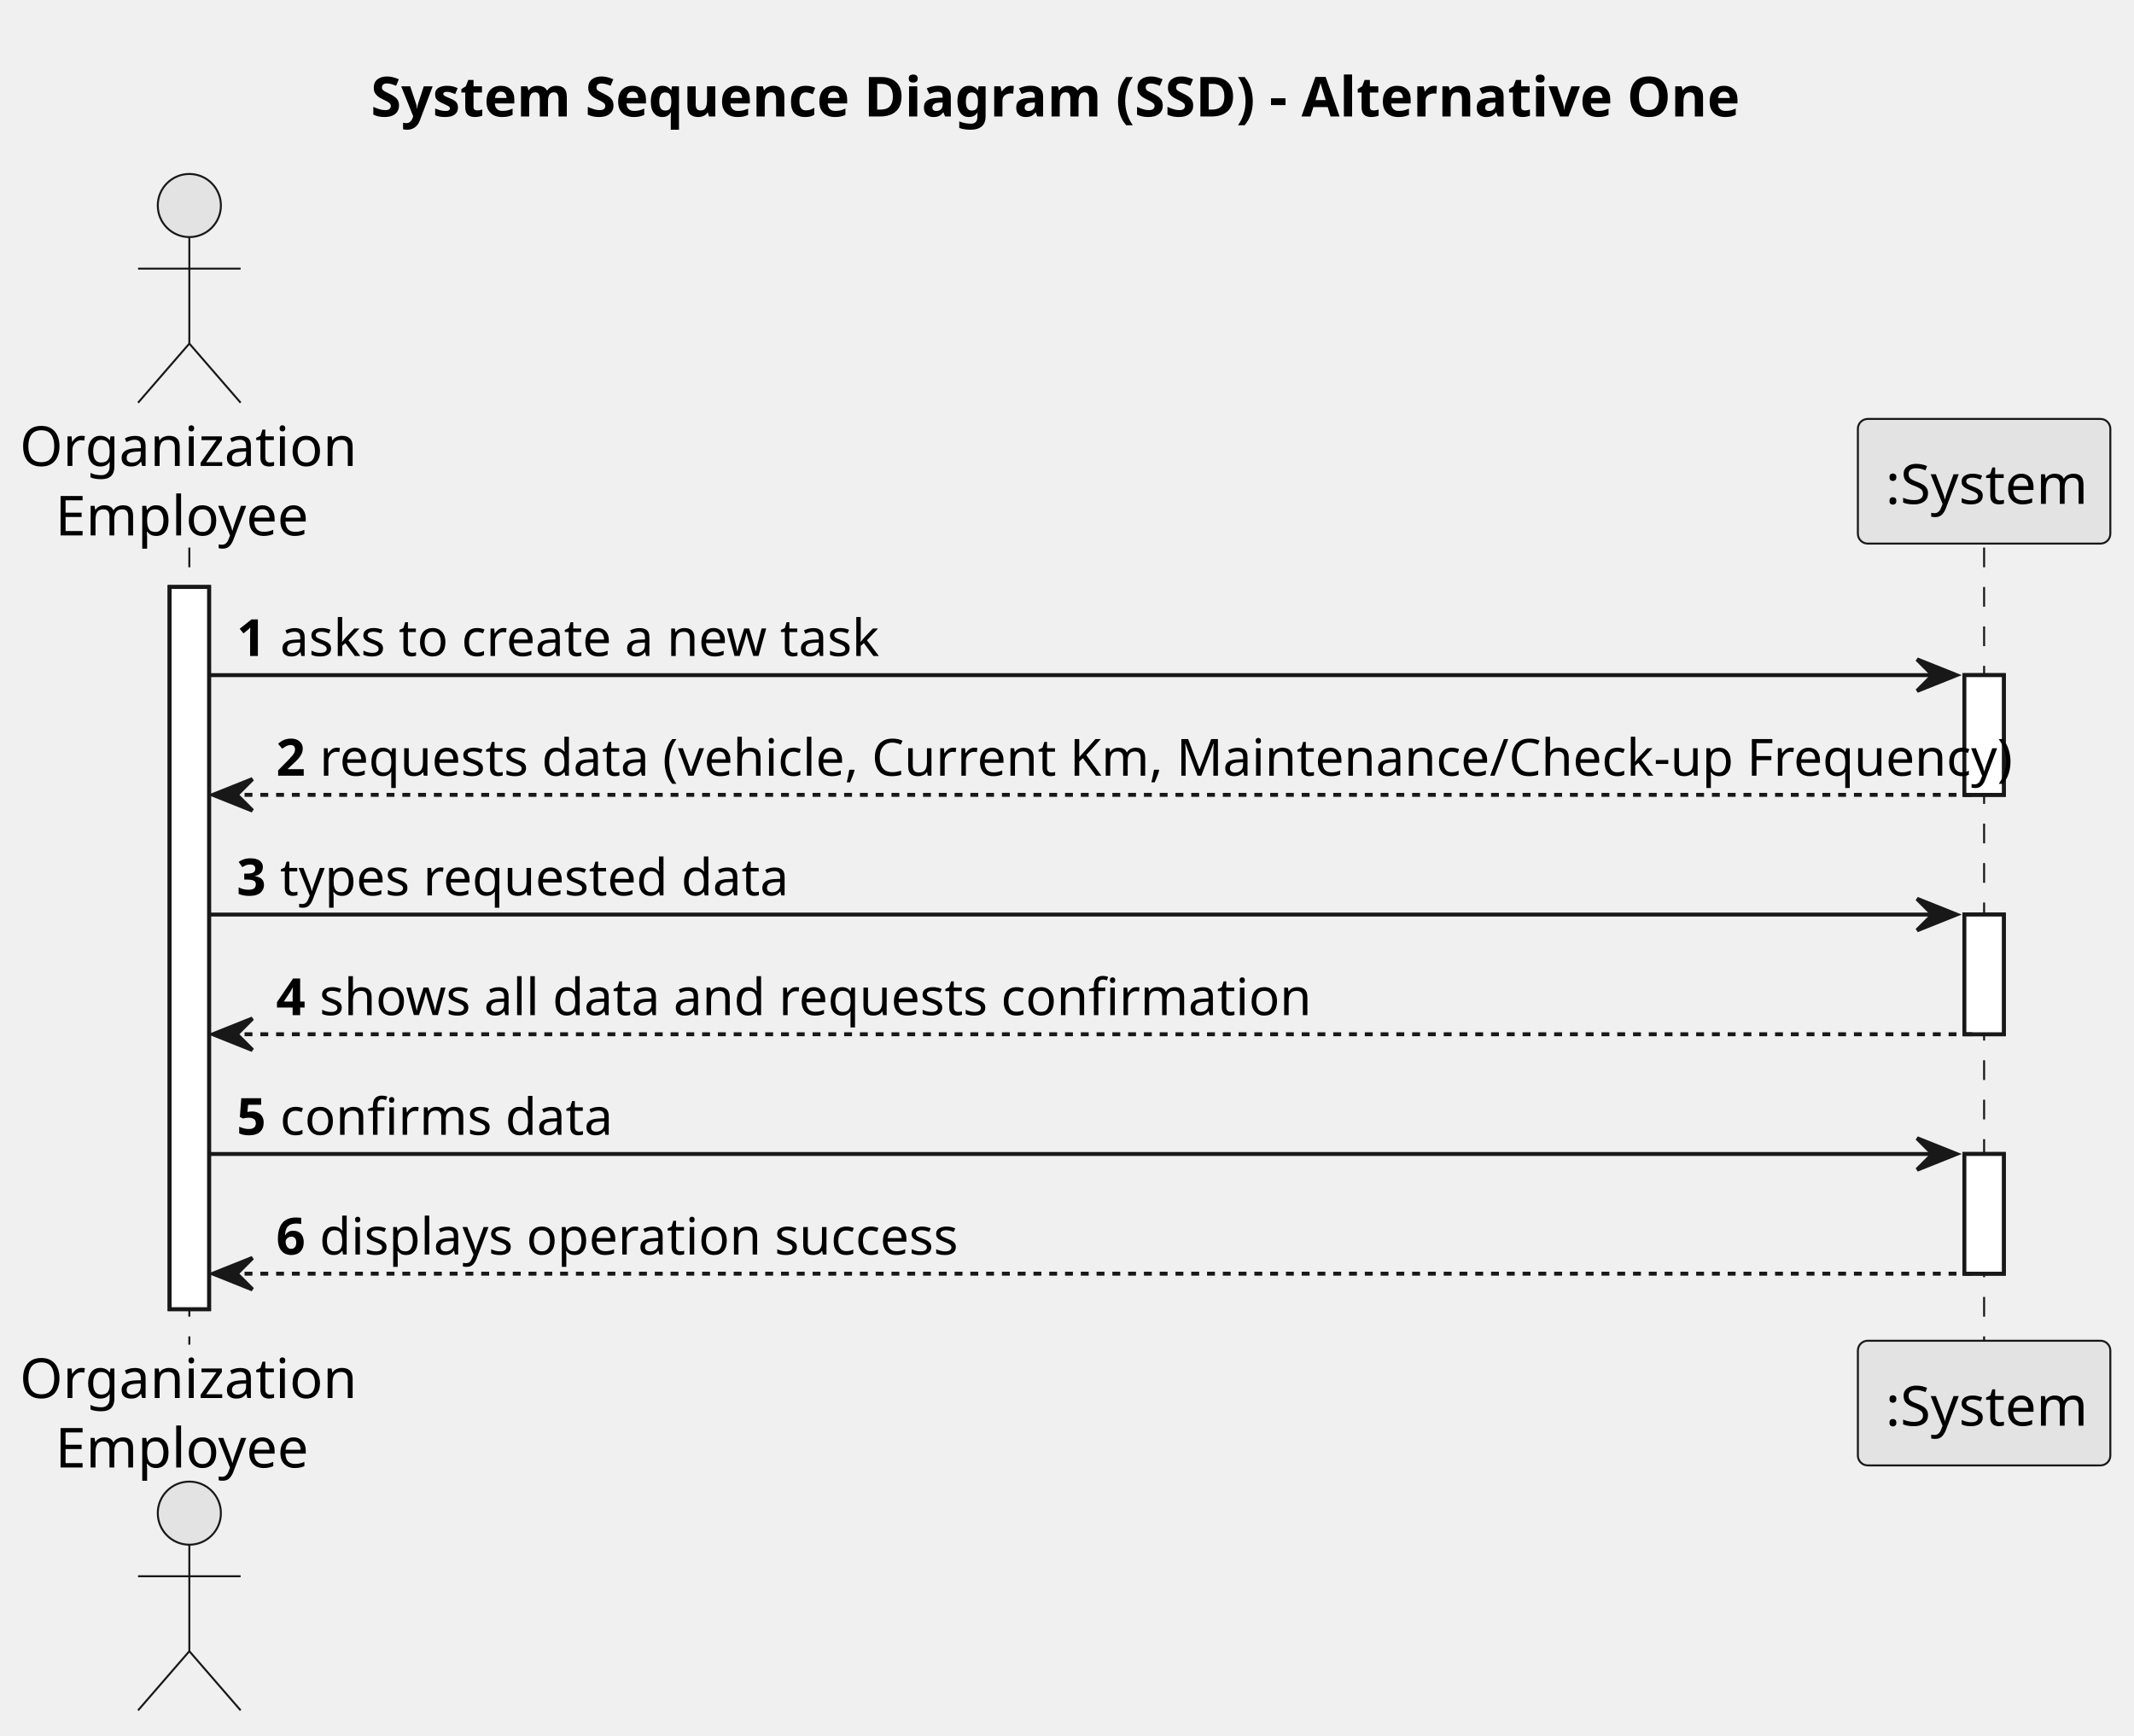
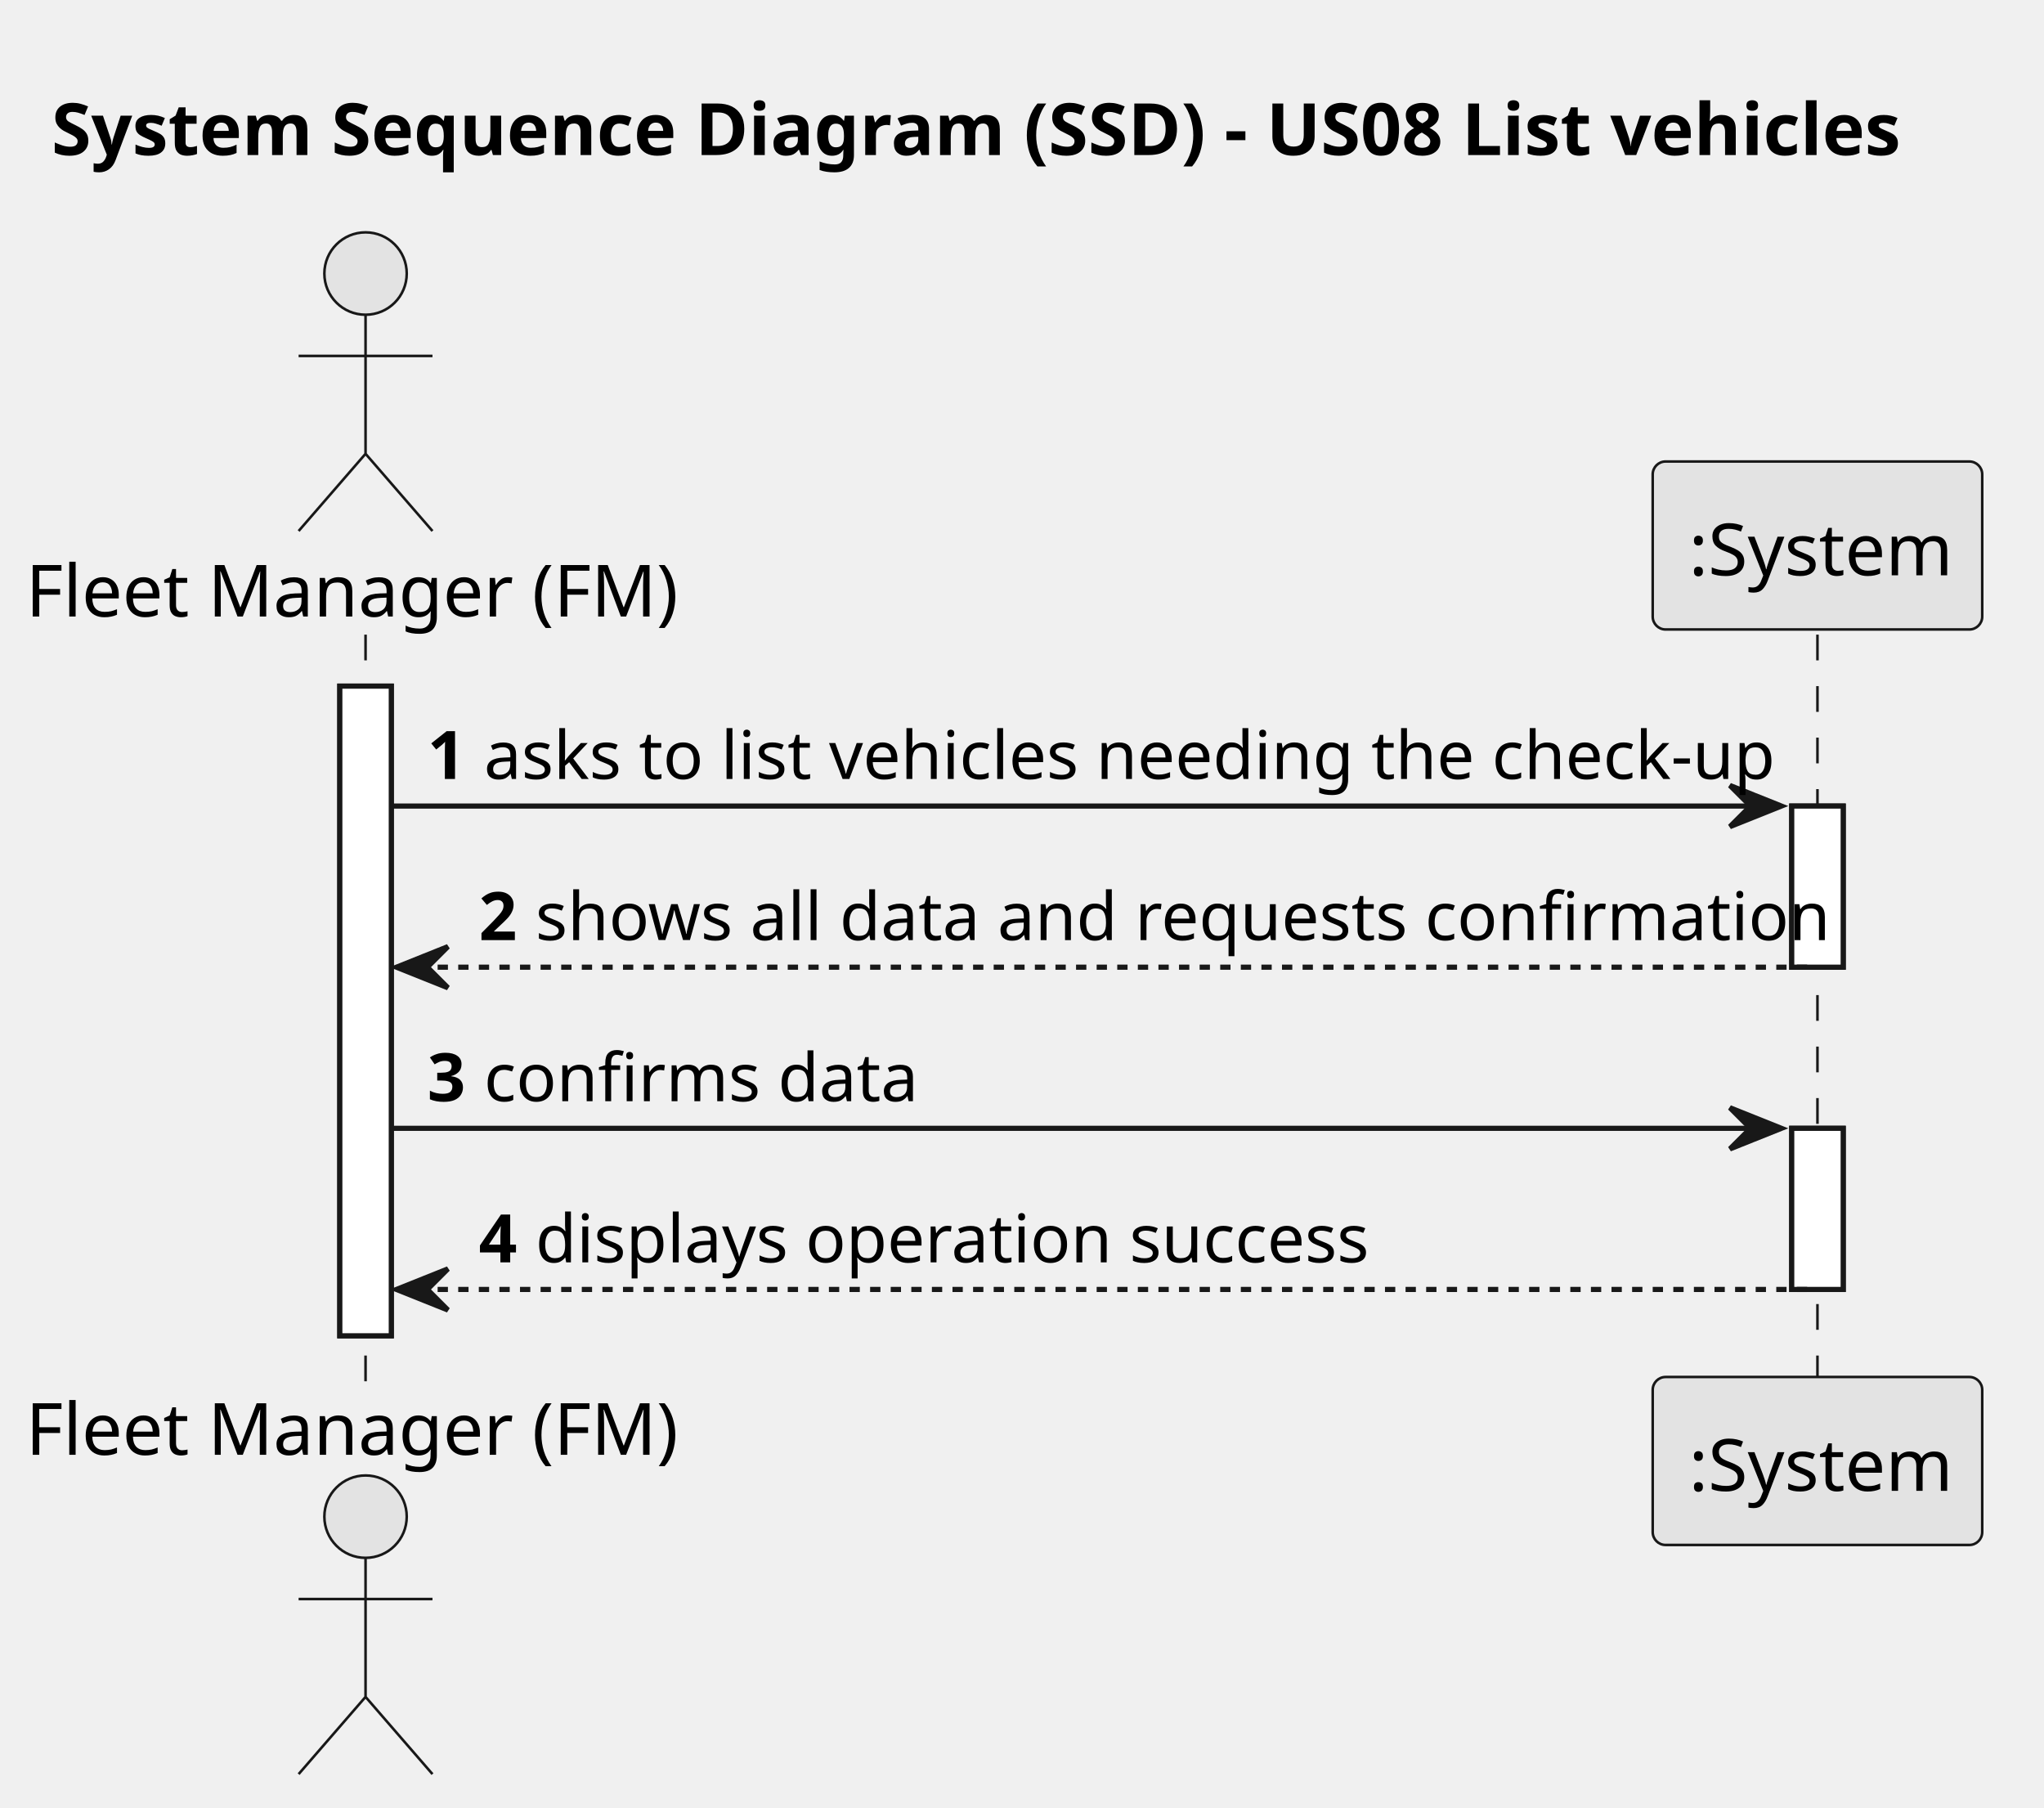
- <svg xmlns="http://www.w3.org/2000/svg" contentStyleType="text/css" height="440px" preserveAspectRatio="none" style="width:541px;height:440px;background:#FFFFFF;" version="1.1" viewBox="0 0 541 440" width="541px" zoomAndPan="magnify">
+ <svg xmlns="http://www.w3.org/2000/svg" contentStyleType="text/css" height="351px" preserveAspectRatio="none" style="width:397px;height:351px;background:#FFFFFF;" version="1.1" viewBox="0 0 397 351" width="397px" zoomAndPan="magnify">
  <defs />
  <g>
-     <rect fill="none" height="27.609" id="_title" style="stroke:none;stroke-width:1.0;" width="361" x="89" y="10" />
-     <text fill="#000000" font-family="sans-serif" font-size="14" font-weight="bold" lengthAdjust="spacing" textLength="351" x="94" y="29.533">System Sequence Diagram (SSD) - Alternative One</text>
-     <rect fill="#FFFFFF" height="183.109" style="stroke:#181818;stroke-width:1.0;" width="10" x="43" y="148.828" />
-     <rect fill="#FFFFFF" height="30.352" style="stroke:#181818;stroke-width:1.0;" width="10" x="498" y="171.18" />
-     <rect fill="#FFFFFF" height="30.352" style="stroke:#181818;stroke-width:1.0;" width="10" x="498" y="231.883" />
-     <rect fill="#FFFFFF" height="30.352" style="stroke:#181818;stroke-width:1.0;" width="10" x="498" y="292.586" />
-     <line style="stroke:#181818;stroke-width:0.5;stroke-dasharray:5.0,5.0;" x1="48" x2="48" y1="138.828" y2="340.938" />
-     <line style="stroke:#181818;stroke-width:0.5;stroke-dasharray:5.0,5.0;" x1="503" x2="503" y1="138.828" y2="340.938" />
-     <text fill="#000000" font-family="sans-serif" font-size="14" lengthAdjust="spacing" textLength="80" x="5" y="118.143">Organization</text>
-     <text fill="#000000" font-family="sans-serif" font-size="14" lengthAdjust="spacing" textLength="62" x="14" y="135.752">Employee</text>
-     <ellipse cx="48" cy="52.109" fill="#E3E3E3" rx="8" ry="8" style="stroke:#181818;stroke-width:0.5;" />
-     <path d="M48,60.109 L48,87.109 M35,68.109 L61,68.109 M48,87.109 L35,102.109 M48,87.109 L61,102.109 " fill="none" style="stroke:#181818;stroke-width:0.5;" />
-     <text fill="#000000" font-family="sans-serif" font-size="14" lengthAdjust="spacing" textLength="80" x="5" y="354.471">Organization</text>
-     <text fill="#000000" font-family="sans-serif" font-size="14" lengthAdjust="spacing" textLength="62" x="14" y="372.08">Employee</text>
-     <ellipse cx="48" cy="383.656" fill="#E3E3E3" rx="8" ry="8" style="stroke:#181818;stroke-width:0.5;" />
-     <path d="M48,391.656 L48,418.656 M35,399.656 L61,399.656 M48,418.656 L35,433.656 M48,418.656 L61,433.656 " fill="none" style="stroke:#181818;stroke-width:0.5;" />
-     <rect fill="#E3E3E3" height="31.609" rx="2.5" ry="2.5" style="stroke:#181818;stroke-width:0.5;" width="64" x="471" y="106.219" />
-     <text fill="#000000" font-family="sans-serif" font-size="14" lengthAdjust="spacing" textLength="50" x="478" y="127.752">:System</text>
-     <rect fill="#E3E3E3" height="31.609" rx="2.5" ry="2.5" style="stroke:#181818;stroke-width:0.5;" width="64" x="471" y="339.938" />
-     <text fill="#000000" font-family="sans-serif" font-size="14" lengthAdjust="spacing" textLength="50" x="478" y="361.471">:System</text>
-     <rect fill="#FFFFFF" height="183.109" style="stroke:#181818;stroke-width:1.0;" width="10" x="43" y="148.828" />
-     <rect fill="#FFFFFF" height="30.352" style="stroke:#181818;stroke-width:1.0;" width="10" x="498" y="171.18" />
-     <rect fill="#FFFFFF" height="30.352" style="stroke:#181818;stroke-width:1.0;" width="10" x="498" y="231.883" />
-     <rect fill="#FFFFFF" height="30.352" style="stroke:#181818;stroke-width:1.0;" width="10" x="498" y="292.586" />
-     <polygon fill="#181818" points="486,167.18,496,171.18,486,175.18,490,171.18" style="stroke:#181818;stroke-width:1.0;" />
-     <line style="stroke:#181818;stroke-width:1.0;" x1="53" x2="492" y1="171.18" y2="171.18" />
-     <text fill="#000000" font-family="sans-serif" font-size="13" font-weight="bold" lengthAdjust="spacing" textLength="7" x="60" y="166.323">1</text>
-     <text fill="#000000" font-family="sans-serif" font-size="13" lengthAdjust="spacing" textLength="150" x="71" y="166.323">asks to create a new task</text>
-     <polygon fill="#181818" points="64,197.531,54,201.531,64,205.531,60,201.531" style="stroke:#181818;stroke-width:1.0;" />
-     <line style="stroke:#181818;stroke-width:1.0;stroke-dasharray:2.0,2.0;" x1="58" x2="502" y1="201.531" y2="201.531" />
-     <text fill="#000000" font-family="sans-serif" font-size="13" font-weight="bold" lengthAdjust="spacing" textLength="7" x="70" y="196.675">2</text>
-     <text fill="#000000" font-family="sans-serif" font-size="13" lengthAdjust="spacing" textLength="410" x="81" y="196.675">requests data (vehicle, Current Km, Maintenance/Check-up Frequency)</text>
-     <polygon fill="#181818" points="486,227.883,496,231.883,486,235.883,490,231.883" style="stroke:#181818;stroke-width:1.0;" />
-     <line style="stroke:#181818;stroke-width:1.0;" x1="53" x2="492" y1="231.883" y2="231.883" />
-     <text fill="#000000" font-family="sans-serif" font-size="13" font-weight="bold" lengthAdjust="spacing" textLength="7" x="60" y="227.026">3</text>
-     <text fill="#000000" font-family="sans-serif" font-size="13" lengthAdjust="spacing" textLength="122" x="71" y="227.026">types requested data</text>
-     <polygon fill="#181818" points="64,258.234,54,262.234,64,266.234,60,262.234" style="stroke:#181818;stroke-width:1.0;" />
-     <line style="stroke:#181818;stroke-width:1.0;stroke-dasharray:2.0,2.0;" x1="58" x2="502" y1="262.234" y2="262.234" />
-     <text fill="#000000" font-family="sans-serif" font-size="13" font-weight="bold" lengthAdjust="spacing" textLength="7" x="70" y="257.378">4</text>
-     <text fill="#000000" font-family="sans-serif" font-size="13" lengthAdjust="spacing" textLength="236" x="81" y="257.378">shows all data and requests confirmation</text>
-     <polygon fill="#181818" points="486,288.586,496,292.586,486,296.586,490,292.586" style="stroke:#181818;stroke-width:1.0;" />
-     <line style="stroke:#181818;stroke-width:1.0;" x1="53" x2="492" y1="292.586" y2="292.586" />
-     <text fill="#000000" font-family="sans-serif" font-size="13" font-weight="bold" lengthAdjust="spacing" textLength="7" x="60" y="287.729">5</text>
-     <text fill="#000000" font-family="sans-serif" font-size="13" lengthAdjust="spacing" textLength="78" x="71" y="287.729">confirms data</text>
-     <polygon fill="#181818" points="64,318.938,54,322.938,64,326.938,60,322.938" style="stroke:#181818;stroke-width:1.0;" />
-     <line style="stroke:#181818;stroke-width:1.0;stroke-dasharray:2.0,2.0;" x1="58" x2="502" y1="322.938" y2="322.938" />
-     <text fill="#000000" font-family="sans-serif" font-size="13" font-weight="bold" lengthAdjust="spacing" textLength="7" x="70" y="318.081">6</text>
-     <text fill="#000000" font-family="sans-serif" font-size="13" lengthAdjust="spacing" textLength="158" x="81" y="318.081">displays operation success</text>
+     <text fill="#000000" font-family="sans-serif" font-size="14" font-weight="bold" lengthAdjust="spacing" textLength="369" x="10" y="30.107">System Sequence Diagram (SSD) - US08 List vehicles</text>
+     <rect fill="#FFFFFF" height="126.164" style="stroke:#181818;stroke-width:1.0;" width="10" x="66" y="133.242" />
+     <rect fill="#FFFFFF" height="31.291" style="stroke:#181818;stroke-width:1.0;" width="10" x="348" y="156.533" />
+     <rect fill="#FFFFFF" height="31.291" style="stroke:#181818;stroke-width:1.0;" width="10" x="348" y="219.115" />
+     <line style="stroke:#181818;stroke-width:0.5;stroke-dasharray:5.0,5.0;" x1="71" x2="71" y1="123.242" y2="268.406" />
+     <line style="stroke:#181818;stroke-width:0.5;stroke-dasharray:5.0,5.0;" x1="353" x2="353" y1="123.242" y2="268.406" />
+     <text fill="#000000" font-family="sans-serif" font-size="14" lengthAdjust="spacing" textLength="126" x="5" y="119.728">Fleet Manager (FM)</text>
+     <ellipse cx="71" cy="53.121" fill="#E3E3E3" rx="8" ry="8" style="stroke:#181818;stroke-width:0.5;" />
+     <path d="M71,61.121 L71,88.121 M58,69.121 L84,69.121 M71,88.121 L58,103.121 M71,88.121 L84,103.121 " fill="none" style="stroke:#181818;stroke-width:0.5;" />
+     <text fill="#000000" font-family="sans-serif" font-size="14" lengthAdjust="spacing" textLength="126" x="5" y="282.514">Fleet Manager (FM)</text>
+     <ellipse cx="71" cy="294.527" fill="#E3E3E3" rx="8" ry="8" style="stroke:#181818;stroke-width:0.5;" />
+     <path d="M71,302.527 L71,329.527 M58,310.527 L84,310.527 M71,329.527 L58,344.527 M71,329.527 L84,344.527 " fill="none" style="stroke:#181818;stroke-width:0.5;" />
+     <rect fill="#E3E3E3" height="32.621" rx="2.5" ry="2.5" style="stroke:#181818;stroke-width:0.5;" width="64" x="321" y="89.621" />
+     <text fill="#000000" font-family="sans-serif" font-size="14" lengthAdjust="spacing" textLength="50" x="328" y="111.728">:System</text>
+     <rect fill="#E3E3E3" height="32.621" rx="2.5" ry="2.5" style="stroke:#181818;stroke-width:0.5;" width="64" x="321" y="267.406" />
+     <text fill="#000000" font-family="sans-serif" font-size="14" lengthAdjust="spacing" textLength="50" x="328" y="289.514">:System</text>
+     <rect fill="#FFFFFF" height="126.164" style="stroke:#181818;stroke-width:1.0;" width="10" x="66" y="133.242" />
+     <rect fill="#FFFFFF" height="31.291" style="stroke:#181818;stroke-width:1.0;" width="10" x="348" y="156.533" />
+     <rect fill="#FFFFFF" height="31.291" style="stroke:#181818;stroke-width:1.0;" width="10" x="348" y="219.115" />
+     <polygon fill="#181818" points="336,152.533,346,156.533,336,160.533,340,156.533" style="stroke:#181818;stroke-width:1.0;" />
+     <line style="stroke:#181818;stroke-width:1.0;" x1="76" x2="342" y1="156.533" y2="156.533" />
+     <text fill="#000000" font-family="sans-serif" font-size="13" font-weight="bold" lengthAdjust="spacing" textLength="7" x="83" y="151.27">1</text>
+     <text fill="#000000" font-family="sans-serif" font-size="13" lengthAdjust="spacing" textLength="242" x="94" y="151.27">asks to list vehicles needing the check-up</text>
+     <polygon fill="#181818" points="87,183.824,77,187.824,87,191.824,83,187.824" style="stroke:#181818;stroke-width:1.0;" />
+     <line style="stroke:#181818;stroke-width:1.0;stroke-dasharray:2.0,2.0;" x1="81" x2="352" y1="187.824" y2="187.824" />
+     <text fill="#000000" font-family="sans-serif" font-size="13" font-weight="bold" lengthAdjust="spacing" textLength="7" x="93" y="182.561">2</text>
+     <text fill="#000000" font-family="sans-serif" font-size="13" lengthAdjust="spacing" textLength="236" x="104" y="182.561">shows all data and requests confirmation</text>
+     <polygon fill="#181818" points="336,215.115,346,219.115,336,223.115,340,219.115" style="stroke:#181818;stroke-width:1.0;" />
+     <line style="stroke:#181818;stroke-width:1.0;" x1="76" x2="342" y1="219.115" y2="219.115" />
+     <text fill="#000000" font-family="sans-serif" font-size="13" font-weight="bold" lengthAdjust="spacing" textLength="7" x="83" y="213.852">3</text>
+     <text fill="#000000" font-family="sans-serif" font-size="13" lengthAdjust="spacing" textLength="78" x="94" y="213.852">confirms data</text>
+     <polygon fill="#181818" points="87,246.406,77,250.406,87,254.406,83,250.406" style="stroke:#181818;stroke-width:1.0;" />
+     <line style="stroke:#181818;stroke-width:1.0;stroke-dasharray:2.0,2.0;" x1="81" x2="352" y1="250.406" y2="250.406" />
+     <text fill="#000000" font-family="sans-serif" font-size="13" font-weight="bold" lengthAdjust="spacing" textLength="7" x="93" y="245.144">4</text>
+     <text fill="#000000" font-family="sans-serif" font-size="13" lengthAdjust="spacing" textLength="158" x="104" y="245.144">displays operation success</text>
  </g>
</svg>
